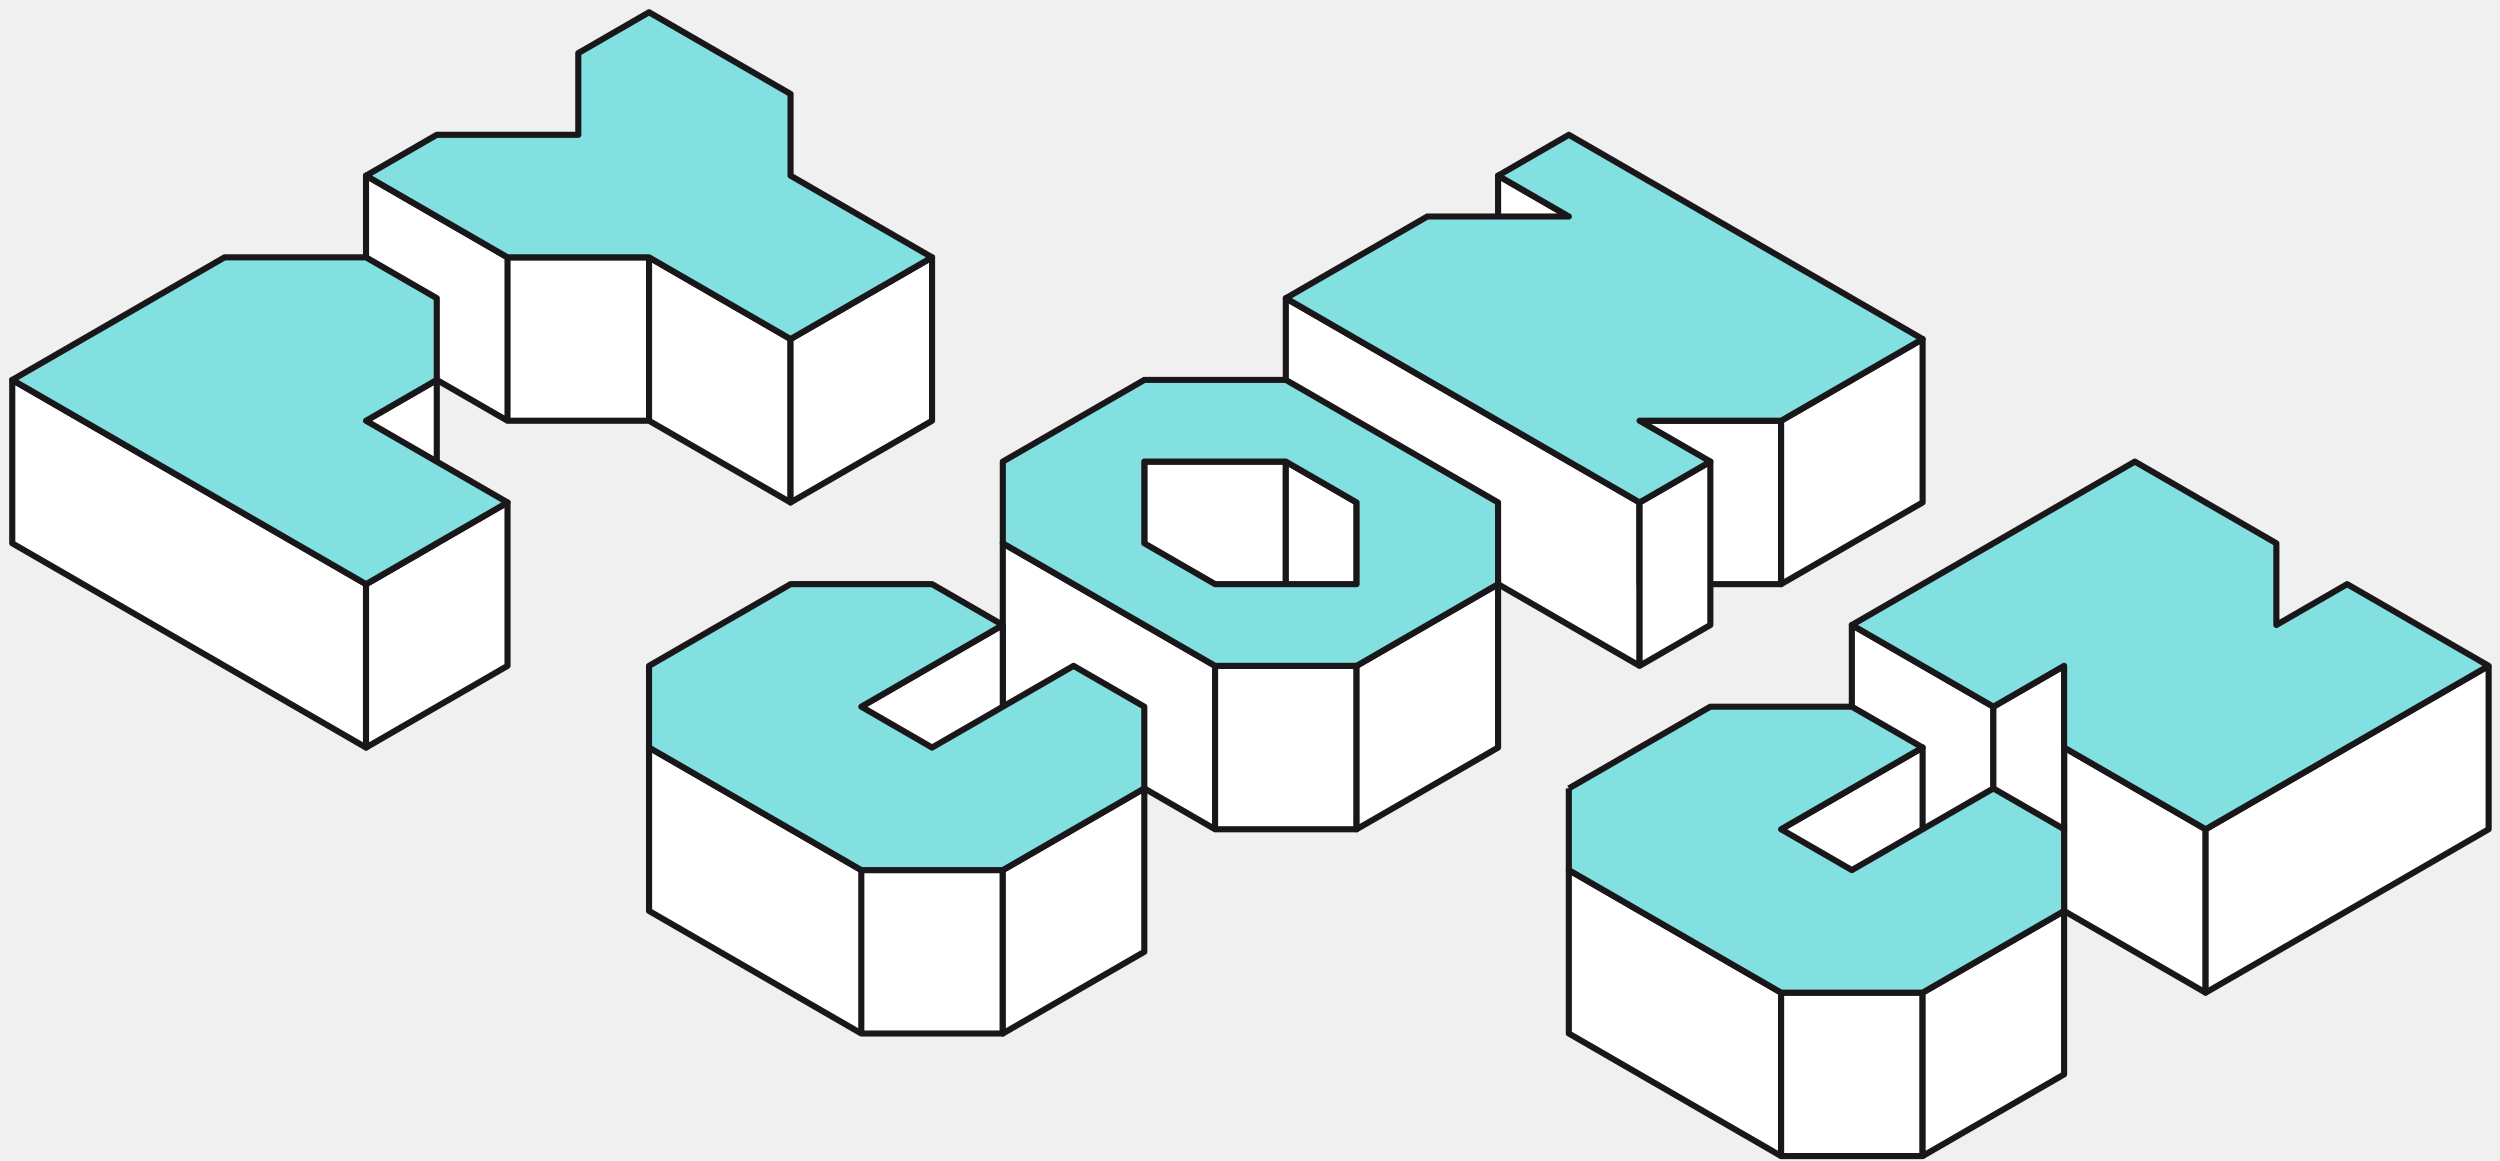
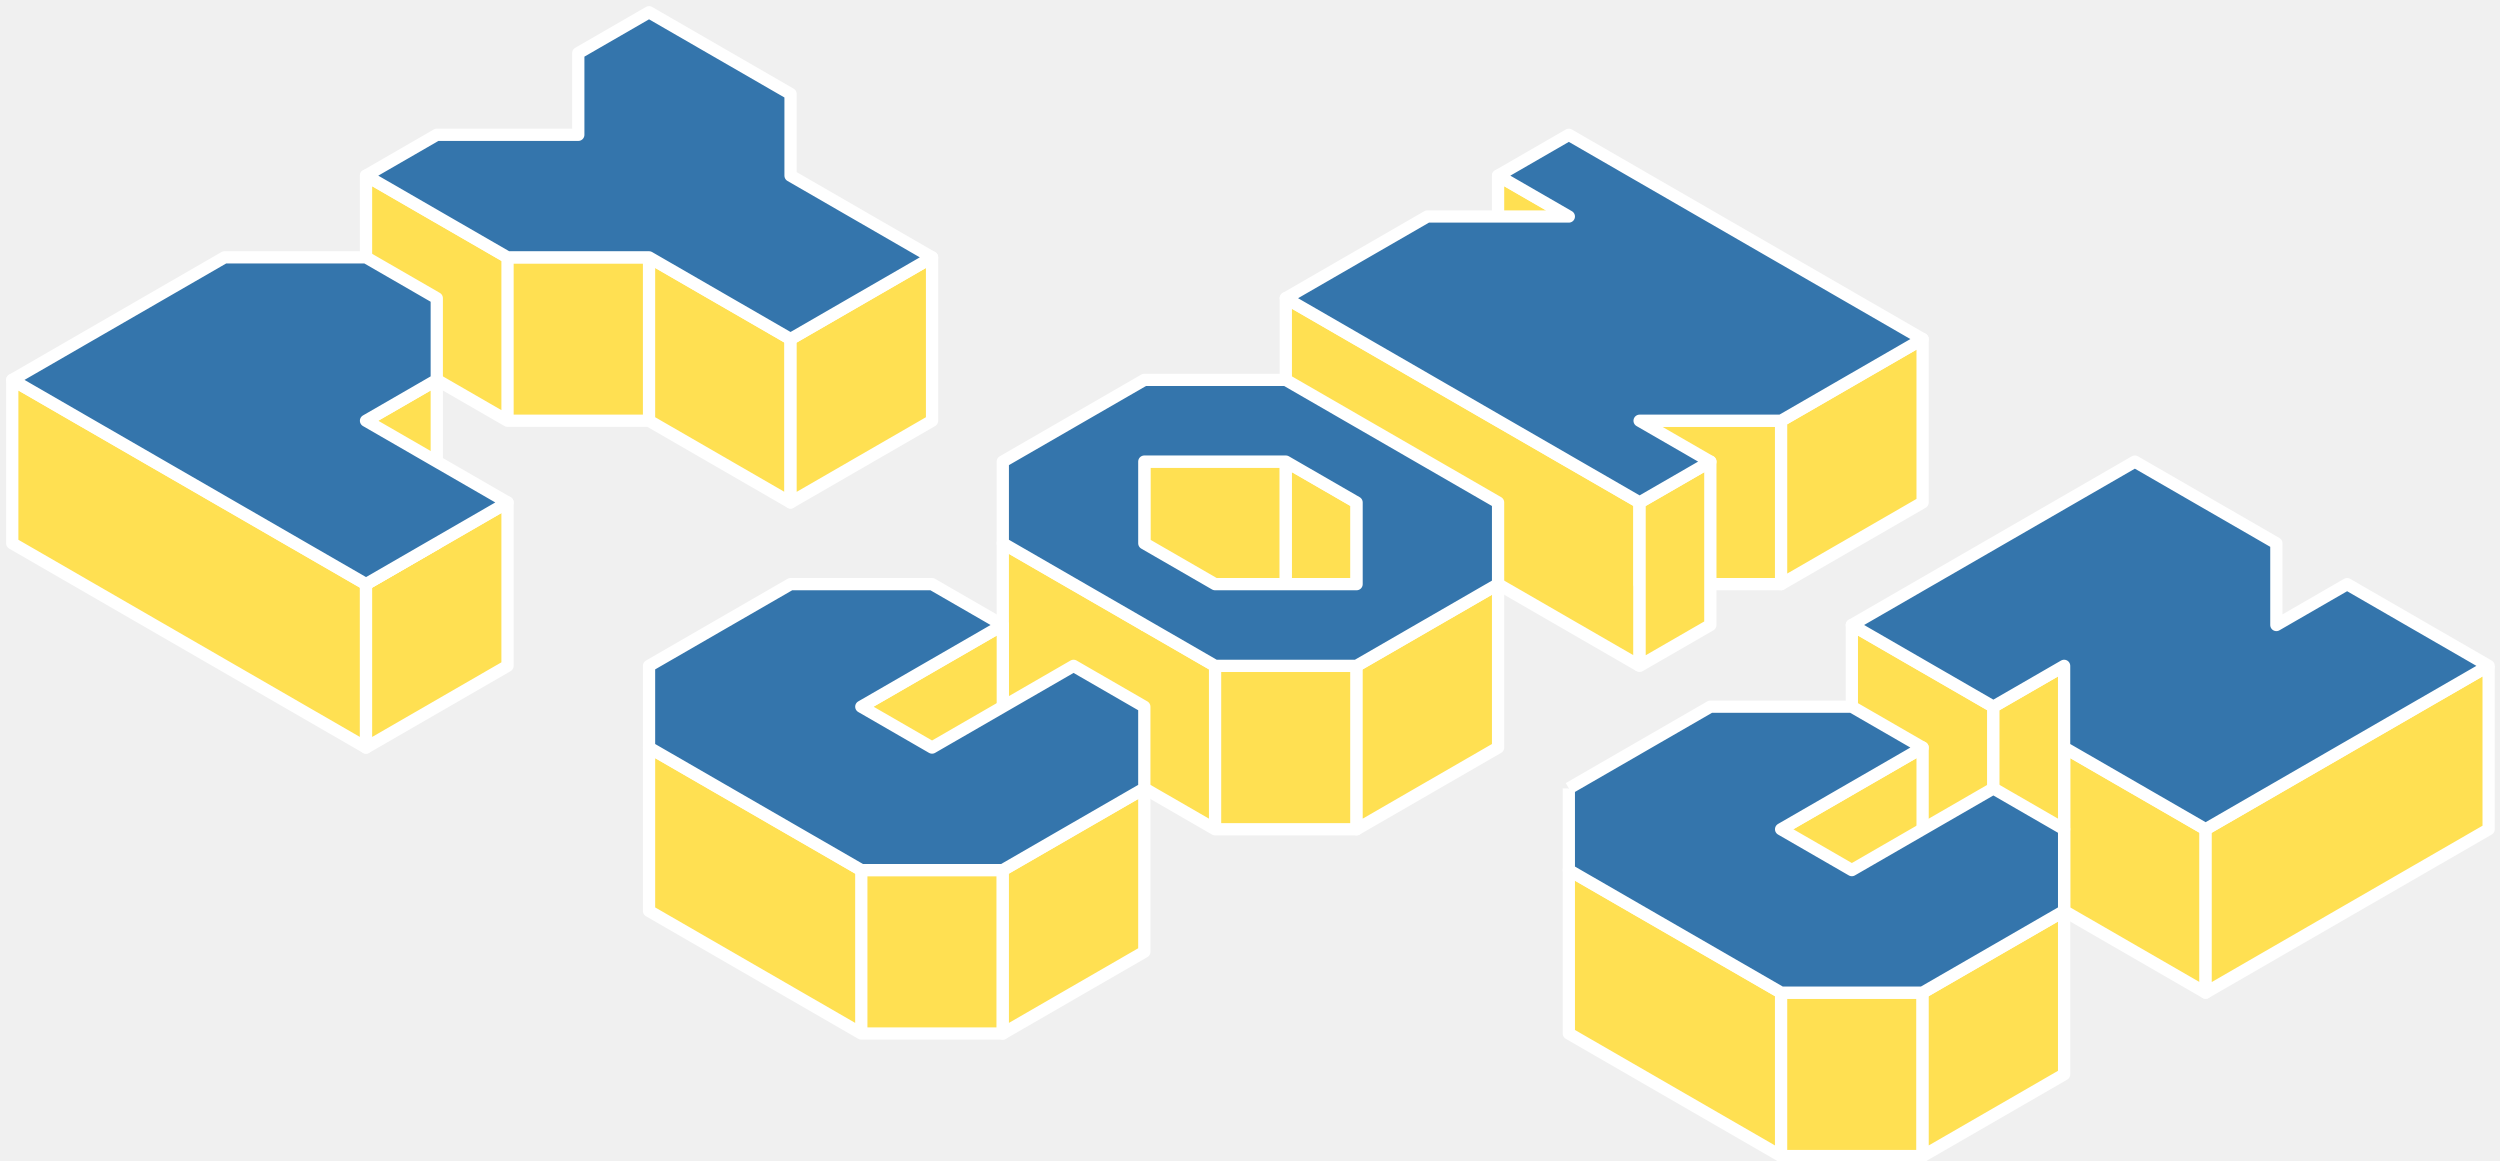
<svg xmlns="http://www.w3.org/2000/svg" xmlns:xlink="http://www.w3.org/1999/xlink" version="1.1" x="0px" y="0px" width="612" height="284" viewBox="0 0 612 284" enable-background="new 0 0 841.891 595.28" xml:space="preserve" id="svg2">
  <defs id="defs16">
    <pattern id="bottom" width="83.2" height="48" patternUnits="userSpaceOnUse">
      <path stroke-linecap="square" stroke-width=".5" fill="none" stroke="#b800cc" d="M83.2 48L0 0m0 48L83.2 0" id="path4160" />
    </pattern>
    <mask maskUnits="userSpaceOnUse" id="mask5495">
      <g id="g5497">
        <rect id="rect5499" height="80" width="5715.084" style="fill:url(#pattern5436)" x="-3928.713" y="-2978.752" />
        <rect y="-2918.352" x="-3645.87" height="3078.752" width="5322.734" id="rect5501" style="fill:#ffffff;fill-opacity:1;fill-rule:evenodd;stroke:none;stroke-width:1px;stroke-linecap:butt;stroke-linejoin:miter;stroke-opacity:1" />
      </g>
    </mask>
    <pattern xlink:href="#top-5" id="pattern5436" patternTransform="matrix(5715.085,0,0,1,-3928.713,-2978.752)" />
    <pattern id="top-5" width="80" height="80" patternUnits="userSpaceOnUse">
      <path fill="white" d="M0 48L83.2 0m0 48L0 0m0 26v2.2h83.14V26H0zm0 28.9v4.3h83.14v-4.3H0zm0-5.8v4.1h83.14v-4.06H0zm0-5.8v3.6h83.14v-3.58H0zm0-5.8v3.2h83.14v-3.2H0zm0-5.7v2.7h83.14v-2.7H0zm0-11.58V22h83.14v-1.8H0zm0-5.72v1.2h83.14v-1.2H0zm0-5.8v.8h83.14v-.8H0zm0-6v.5h83.14v-.5H0z" id="path4157" />
    </pattern>
-     <pattern xlink:href="#pattern5433" id="pattern5462" patternTransform="translate(-3311.972,-2690.617)" />
-     <pattern xlink:href="#bottom-8" id="pattern5433" patternTransform="translate(-3311.972,-754.623)" />
    <pattern id="bottom-8" width="83.2" height="48" patternUnits="userSpaceOnUse">
      <path stroke-linecap="square" stroke-width=".5" fill="none" stroke="#b800cc" d="M83.2 48L0 0m0 48L83.2 0" id="path4160-2" />
    </pattern>
    <mask maskUnits="userSpaceOnUse" id="mask5495-6">
      <g id="g5497-4">
        <rect id="rect5499-6" height="80" width="5715.084" style="fill:url(#pattern5436-3)" x="-3928.713" y="-2978.752" />
        <rect y="-2918.352" x="-3645.87" height="3078.752" width="5322.734" id="rect5501-0" style="fill:#ffffff;fill-opacity:1;fill-rule:evenodd;stroke:none;stroke-width:1px;stroke-linecap:butt;stroke-linejoin:miter;stroke-opacity:1" />
      </g>
    </mask>
    <pattern xlink:href="#top-5-4" id="pattern5436-3" patternTransform="matrix(5715.085,0,0,1,-3928.713,-2978.752)" />
    <pattern id="top-5-4" width="80" height="80" patternUnits="userSpaceOnUse">
      <path fill="white" d="M0 48L83.2 0m0 48L0 0m0 26v2.2h83.14V26H0zm0 28.9v4.3h83.14v-4.3H0zm0-5.8v4.1h83.14v-4.06H0zm0-5.8v3.6h83.14v-3.58H0zm0-5.8v3.2h83.14v-3.2H0zm0-5.7v2.7h83.14v-2.7H0zm0-11.58V22h83.14v-1.8H0zm0-5.72v1.2h83.14v-1.2H0zm0-5.8v.8h83.14v-.8H0zm0-6v.5h83.14v-.5H0z" id="path4157-8" />
    </pattern>
  </defs>
  <style id="style7">
    /*  */
    path{stroke-linecap:butt;stroke-linejoin:round;stroke-miterlimit:4;stroke-opacity:1}
    .border{stroke:#1a171b;stroke-width:1.5;}
    .frame{fill:transparent;}
    .side{fill:#fff;}
    .top{fill:#82e1e0;}
    .grid{stroke:#b800cc;stroke-width:0.5;}
    /*.left{fill:#d4d4d4;}
    .front{fill:#e4e4e4;}
    .right{fill:#fcfcfc;}*/
    /*  */
    </style>
-   <g id="layer1" style="display:none">
-     <rect transform="translate(3217.727,2979.653)" style="fill:url(#pattern5462);fill-opacity:1;fill-rule:evenodd;stroke:none;stroke-width:1px;stroke-linecap:butt;stroke-linejoin:miter;stroke-opacity:1" id="rect4713" width="1471.887" height="732.99" x="-3645.87" y="-2978.752" mask="url(#mask5495-6)" />
-   </g>
  <g id="layer2">
-     <g transform="translate(0,-1.6007949e-6)" id="border-side" class="border side" style="fill:#ffffff;stroke:#1a171b;stroke-width:1.5">
-       <path id="border-side-left" class="left" d="m 3,93 0,40 86.603,50 0,-40 z m 86.603,-50 0,40 34.64,20 0,-40 z m 69.282,60 34.64,20 0,-40 -34.64,-20 0,40 m 51.961,150 -51.96,-30 0,-40 51.96,30 z m 34.641,-120 51.962,30 0,40 -51.964,-30 z m 121.243,-90 17.32,10 0,40 -17.32,-10 z m 17.32,170 51.963,30 0,40 -51.962,-30 z m 17.322,-50 -86.603,-50 0,-40 86.6,50 0,40 m 51.964,-10 34.64,20 0,40 -34.64,-20 z m 51.962,30 34.64,20 0,40 -34.64,-20 z m -381.051,-80 34.64,0 0,-40 -34.64,0 0,40 m 86.602,110 34.64,0 0,40 -34.64,0 z m 86.604,-50 34.64,0 0,40 -34.64,0 z" style="stroke-linecap:butt;stroke-linejoin:round;stroke-miterlimit:4;stroke-opacity:1" />
-       <path id="border-side-front" class="front" d="m 314.77,113 0,40 -34.642,0 0,-40 z m 121.243,-10 -34.64,0 0,40 34.64,0 z m 0,140 34.64,0 0,40 -34.64,0 z m -346.41,-60 34.64,-20 0,-40 -34.64,20 z" style="stroke-linecap:butt;stroke-linejoin:round;stroke-miterlimit:4;stroke-opacity:1" />
-       <path id="border-side-right" class="right" d="m 106.923,93 0,40 -17.32,10 0,-40 z m 86.603,-10 34.64,-20 0,40 -34.64,20 0,-40 m 51.961,70 0,40 -34.64,20 0,-40 z m 34.641,40 0,40 -34.64,20 0,-40 z m 51.962,-70 -17.32,-10 0,40 17.32,10 0,-40 m 34.64,20 0,40 -34.64,20 0,-40 34.64,-20 m 51.962,-30 0,40 -17.32,10 0,-40 z m 51.962,-30 0,40 -34.64,20 0,-40 z m 0,100 -34.64,20 0,40 34.64,-20 z m 0,60 34.64,-20 0,40 -34.64,20 z m 34.641,-40 0,-40 -17.32,10 0,40 z m 103.923,-40 0,40 -69.282,40 0,-40 69.282,-40" style="stroke-linecap:butt;stroke-linejoin:round;stroke-miterlimit:4;stroke-opacity:1" />
+     <g transform="translate(0,-1.6007949e-6)" id="border-side" class="border side" style="fill:#ffe052;stroke:#ffffff;stroke-width:3;fill-opacity:1;stroke-miterlimit:4;stroke-dasharray:none">
+       <path id="border-side-left" class="left" d="m 3,93 0,40 86.603,50 0,-40 z m 86.603,-50 0,40 34.64,20 0,-40 z m 69.282,60 34.64,20 0,-40 -34.64,-20 0,40 m 51.961,150 -51.96,-30 0,-40 51.96,30 z m 34.641,-120 51.962,30 0,40 -51.964,-30 z m 121.243,-90 17.32,10 0,40 -17.32,-10 z m 17.32,170 51.963,30 0,40 -51.962,-30 z m 17.322,-50 -86.603,-50 0,-40 86.6,50 0,40 m 51.964,-10 34.64,20 0,40 -34.64,-20 z m 51.962,30 34.64,20 0,40 -34.64,-20 z m -381.051,-80 34.64,0 0,-40 -34.64,0 0,40 m 86.602,110 34.64,0 0,40 -34.64,0 z m 86.604,-50 34.64,0 0,40 -34.64,0 z" style="stroke-linecap:butt;stroke-linejoin:round;stroke-miterlimit:4;stroke-opacity:1;fill:#ffe052;fill-opacity:1;stroke:#ffffff;stroke-width:3;stroke-dasharray:none" />
+       <path id="border-side-front" class="front" d="m 314.77,113 0,40 -34.642,0 0,-40 z m 121.243,-10 -34.64,0 0,40 34.64,0 z m 0,140 34.64,0 0,40 -34.64,0 z m -346.41,-60 34.64,-20 0,-40 -34.64,20 z" style="stroke-linecap:butt;stroke-linejoin:round;stroke-miterlimit:4;stroke-opacity:1;fill:#ffe052;fill-opacity:1;stroke:#ffffff;stroke-width:3;stroke-dasharray:none" />
+       <path id="border-side-right" class="right" d="m 106.923,93 0,40 -17.32,10 0,-40 z m 86.603,-10 34.64,-20 0,40 -34.64,20 0,-40 m 51.961,70 0,40 -34.64,20 0,-40 z m 34.641,40 0,40 -34.64,20 0,-40 z m 51.962,-70 -17.32,-10 0,40 17.32,10 0,-40 m 34.64,20 0,40 -34.64,20 0,-40 34.64,-20 m 51.962,-30 0,40 -17.32,10 0,-40 z m 51.962,-30 0,40 -34.64,20 0,-40 z m 0,100 -34.64,20 0,40 34.64,-20 z m 0,60 34.64,-20 0,40 -34.64,20 z m 34.641,-40 0,-40 -17.32,10 0,40 z m 103.923,-40 0,40 -69.282,40 0,-40 69.282,-40" style="stroke-linecap:butt;stroke-linejoin:round;stroke-miterlimit:4;stroke-opacity:1;fill:#ffe052;fill-opacity:1;stroke:#ffffff;stroke-width:3;stroke-dasharray:none" />
    </g>
-     <g transform="translate(0,-1.6007949e-6)" id="g4148">
-       <path style="fill:#ffffff;stroke-linecap:butt;stroke-linejoin:round;stroke-miterlimit:4;stroke-opacity:1" id="path4146" class="top" d="m 3,93 51.962,-30 34.64,0 17.32,10 0,20 -17.32,10 34.642,20 -34.64,20 z m 86.603,-50 34.64,20 34.642,0 34.64,20 34.642,-20 -34.64,-20 0,-20 -34.643,-20 -17.32,10 0,20 -34.642,0 z m 155.884,110 -17.32,-10 -34.64,0 -34.642,20 0,20 51.96,30 34.642,0 34.64,-20 0,-20 -17.32,-10 -34.64,20 -17.32,-10 z m 34.643,-60 -34.644,20 0,20 51.963,30 34.64,0 34.64,-20 0,-20 -51.96,-30 -34.64,0 z m 0,20 34.64,0 17.32,10 0,20 -34.64,0 -17.32,-10 0,-20 z m 155.883,-10 34.64,-20 -86.602,-50 -17.32,10 17.32,10 -34.64,0 -34.64,20 86.603,50 17.32,-10 -17.32,-10 z m -51.963,90 0,20 51.963,30 34.64,0 34.642,-20 0,-20 -17.32,-10 -34.642,20 -17.32,-10 34.64,-20 -17.32,-10 -34.64,0 -34.642,20 m 138.564,-80 34.64,20 0,20 17.322,-10 34.64,20 -69.28,40 -34.642,-20 0,-20 -17.32,10 -34.642,-20 z" />
-       <path d="m 20.32,83 86.6,50 M 37.64,73 89.6,103 M 54.96,63 106.92,93 M 20.32,103 89.6,63 M 37.64,113 106.92,73 M 54.96,123 89.6,103 m -17.32,30 34.64,-20 m 0,-60 69.3,-40 m -51.98,50 69.3,-40 M 158.88,63 193.53,43 M 176.2,73 210.85,53 m 0,20 -69.3,-40 m 0.01,-20 51.97,30 m -86.61,-10 51.96,30 m 0,120 69.3,-40 m -51.98,50 34.65,-20 m -17.32,30 34.64,-20 m -17.32,30 69.28,-40 m -103.93,-20 34.65,20 m 17.32,10 34.64,20 m -103.93,-40 86.6,50 m -51.95,-70 34.64,20 m 17.33,10 34.63,20 M 245.5,133 314.77,93 m -51.97,50 17.33,-10 m 51.97,-30 -17.33,10 m 34.63,0 -17.3,10 m -34.65,20 -17.32,10 m 17.32,10 69.28,-40 m -86.6,-30 34.64,20 m 17.33,10 34.63,20 m -34.63,0 17.3,10 m -86.6,-50 17.33,10 m -34.63,0 34.63,20 m 17.32,10 34.64,20 M 332.1,83 401.37,43 M 418.7,53 349.4,93 M 366.73,103 436,63 m 17.33,10 -69.28,40 M 332.1,63 401.37,103 M 349.4,53 436,103 m -51.95,-50 69.28,40 m -69.28,120 69.28,-40 M 401.37,223 436,203 m -17.3,30 34.63,-20 M 436,243 505.3,203 M 401.37,183 436,203 m 17.33,10 34.64,20 m -103.92,-40 86.6,50 m -51.95,-70 34.63,20 m 17.32,10 34.64,20 m 0.01,-60 51.96,-30 m 0,20 -51.97,30 m 17.33,10 69.28,-40 m -121.25,10 69.3,-40 m -34.65,0 86.6,50 m -103.93,-40 86.6,50 m -103.92,-40 86.6,50" class="grid" id="grid" style="stroke:#b800cc;stroke-width:0.5;stroke-linecap:butt;stroke-linejoin:round;stroke-miterlimit:4;stroke-opacity:1" />
-     </g>
-     <path id="top" class="top" d="m 3,93 51.962,-30 34.64,0 17.32,10 0,20 L 89.602,103 l 34.642,20 -34.64,20 z m 86.603,-50 34.64,20 34.642,0 34.64,20 34.642,-20 -34.64,-20 0,-20 -34.643,-20 -17.32,10 0,20 -34.642,0 z M 245.487,153 l -17.32,-10 -34.64,0 -34.642,20 0,20 51.96,30 34.642,0 34.64,-20 0,-20 -17.32,-10 -34.64,20 -17.32,-10 z M 280.13,93 245.486,113 l 0,20 51.963,30 34.64,0 34.64,-20 0,-20 -51.96,-30 -34.64,0 z m 0,20 34.64,0 17.32,10 0,20 -34.64,0 -17.32,-10 0,-20 z m 155.883,-10 34.64,-20 -86.602,-50 -17.32,10 17.32,10 -34.64,0 -34.64,20 L 401.374,123 l 17.32,-10 -17.32,-10 z m -51.963,90 0,20 51.963,30 34.64,0 34.642,-20 0,-20 -17.32,-10 -34.642,20 -17.32,-10 34.64,-20 -17.32,-10 -34.64,0 -34.642,20 m 138.564,-80 34.64,20 0,20 17.322,-10 34.64,20 -69.28,40 -34.642,-20 0,-20 -17.32,10 -34.642,-20 z" style="fill:#82e1e0;stroke-linecap:butt;stroke-linejoin:round;stroke-miterlimit:4;stroke-opacity:1" />
-     <path id="frame" class="border frame" d="m 3,93 51.962,-30 34.64,0 17.32,10 0,20 L 89.602,103 l 34.642,20 -34.64,20 z m 86.603,-50 34.64,20 34.642,0 34.64,20 34.642,-20 -34.64,-20 0,-20 -34.643,-20 -17.32,10 0,20 -34.642,0 z M 245.487,153 l -17.32,-10 -34.64,0 -34.642,20 0,20 51.96,30 34.642,0 34.64,-20 0,-20 -17.32,-10 -34.64,20 -17.32,-10 z M 280.13,93 245.486,113 l 0,20 51.963,30 34.64,0 34.64,-20 0,-20 -51.96,-30 -34.64,0 z m 0,20 34.64,0 17.32,10 0,20 -34.64,0 -17.32,-10 0,-20 z m 155.883,-10 34.64,-20 -86.602,-50 -17.32,10 17.32,10 -34.64,0 -34.64,20 L 401.374,123 l 17.32,-10 -17.32,-10 z m -51.963,90 0,20 51.963,30 34.64,0 34.642,-20 0,-20 -17.32,-10 -34.642,20 -17.32,-10 34.64,-20 -17.32,-10 -34.64,0 -34.642,20 m 138.564,-80 34.64,20 0,20 17.322,-10 34.64,20 -69.28,40 -34.642,-20 0,-20 -17.32,10 -34.642,-20 z" style="fill:none;stroke:#1a171b;stroke-width:1.5;stroke-linecap:butt;stroke-linejoin:round;stroke-miterlimit:4;stroke-opacity:1" />
+     <path d="m 3,93 51.962,-30 h 34.64 l 17.32,10 v 20 L 89.602,103 l 34.642,20 -34.64,20 z m 86.603,-50 34.64,20 h 34.642 l 34.64,20 34.642,-20 -34.64,-20 v -20 L 158.884,3 141.564,13 v 20 H 106.922 Z M 245.487,153 228.167,143 h -34.64 l -34.642,20 v 20 l 51.96,30 h 34.642 l 34.64,-20 v -20 l -17.32,-10 -34.64,20 -17.32,-10 z M 280.13,93 245.486,113 v 20 l 51.963,30 h 34.64 l 34.64,-20 v -20 l -51.96,-30 h -34.64 z M 280.13,113 h 34.64 l 17.32,10 v 20 h -34.64 l -17.32,-10 z m 155.883,-10 34.64,-20 -86.602,-50 -17.32,10 17.32,10 h -34.64 l -34.64,20 L 401.374,123 l 17.32,-10 -17.32,-10 z m -51.963,90 v 20 l 51.963,30 h 34.64 l 34.642,-20 v -20 l -17.32,-10 -34.642,20 -17.32,-10 34.64,-20 -17.32,-10 h -34.64 l -34.642,20 m 138.564,-80 34.64,20 v 20 l 17.322,-10 34.64,20 -69.28,40 -34.642,-20 v -20 l -17.32,10 -34.642,-20 z" class="top" id="path4146" style="fill:#3475ac;stroke-linecap:butt;stroke-linejoin:round;stroke-miterlimit:4;stroke-opacity:1;fill-opacity:1;stroke:#ffffff;stroke-width:3;stroke-dasharray:none" />
  </g>
</svg>
